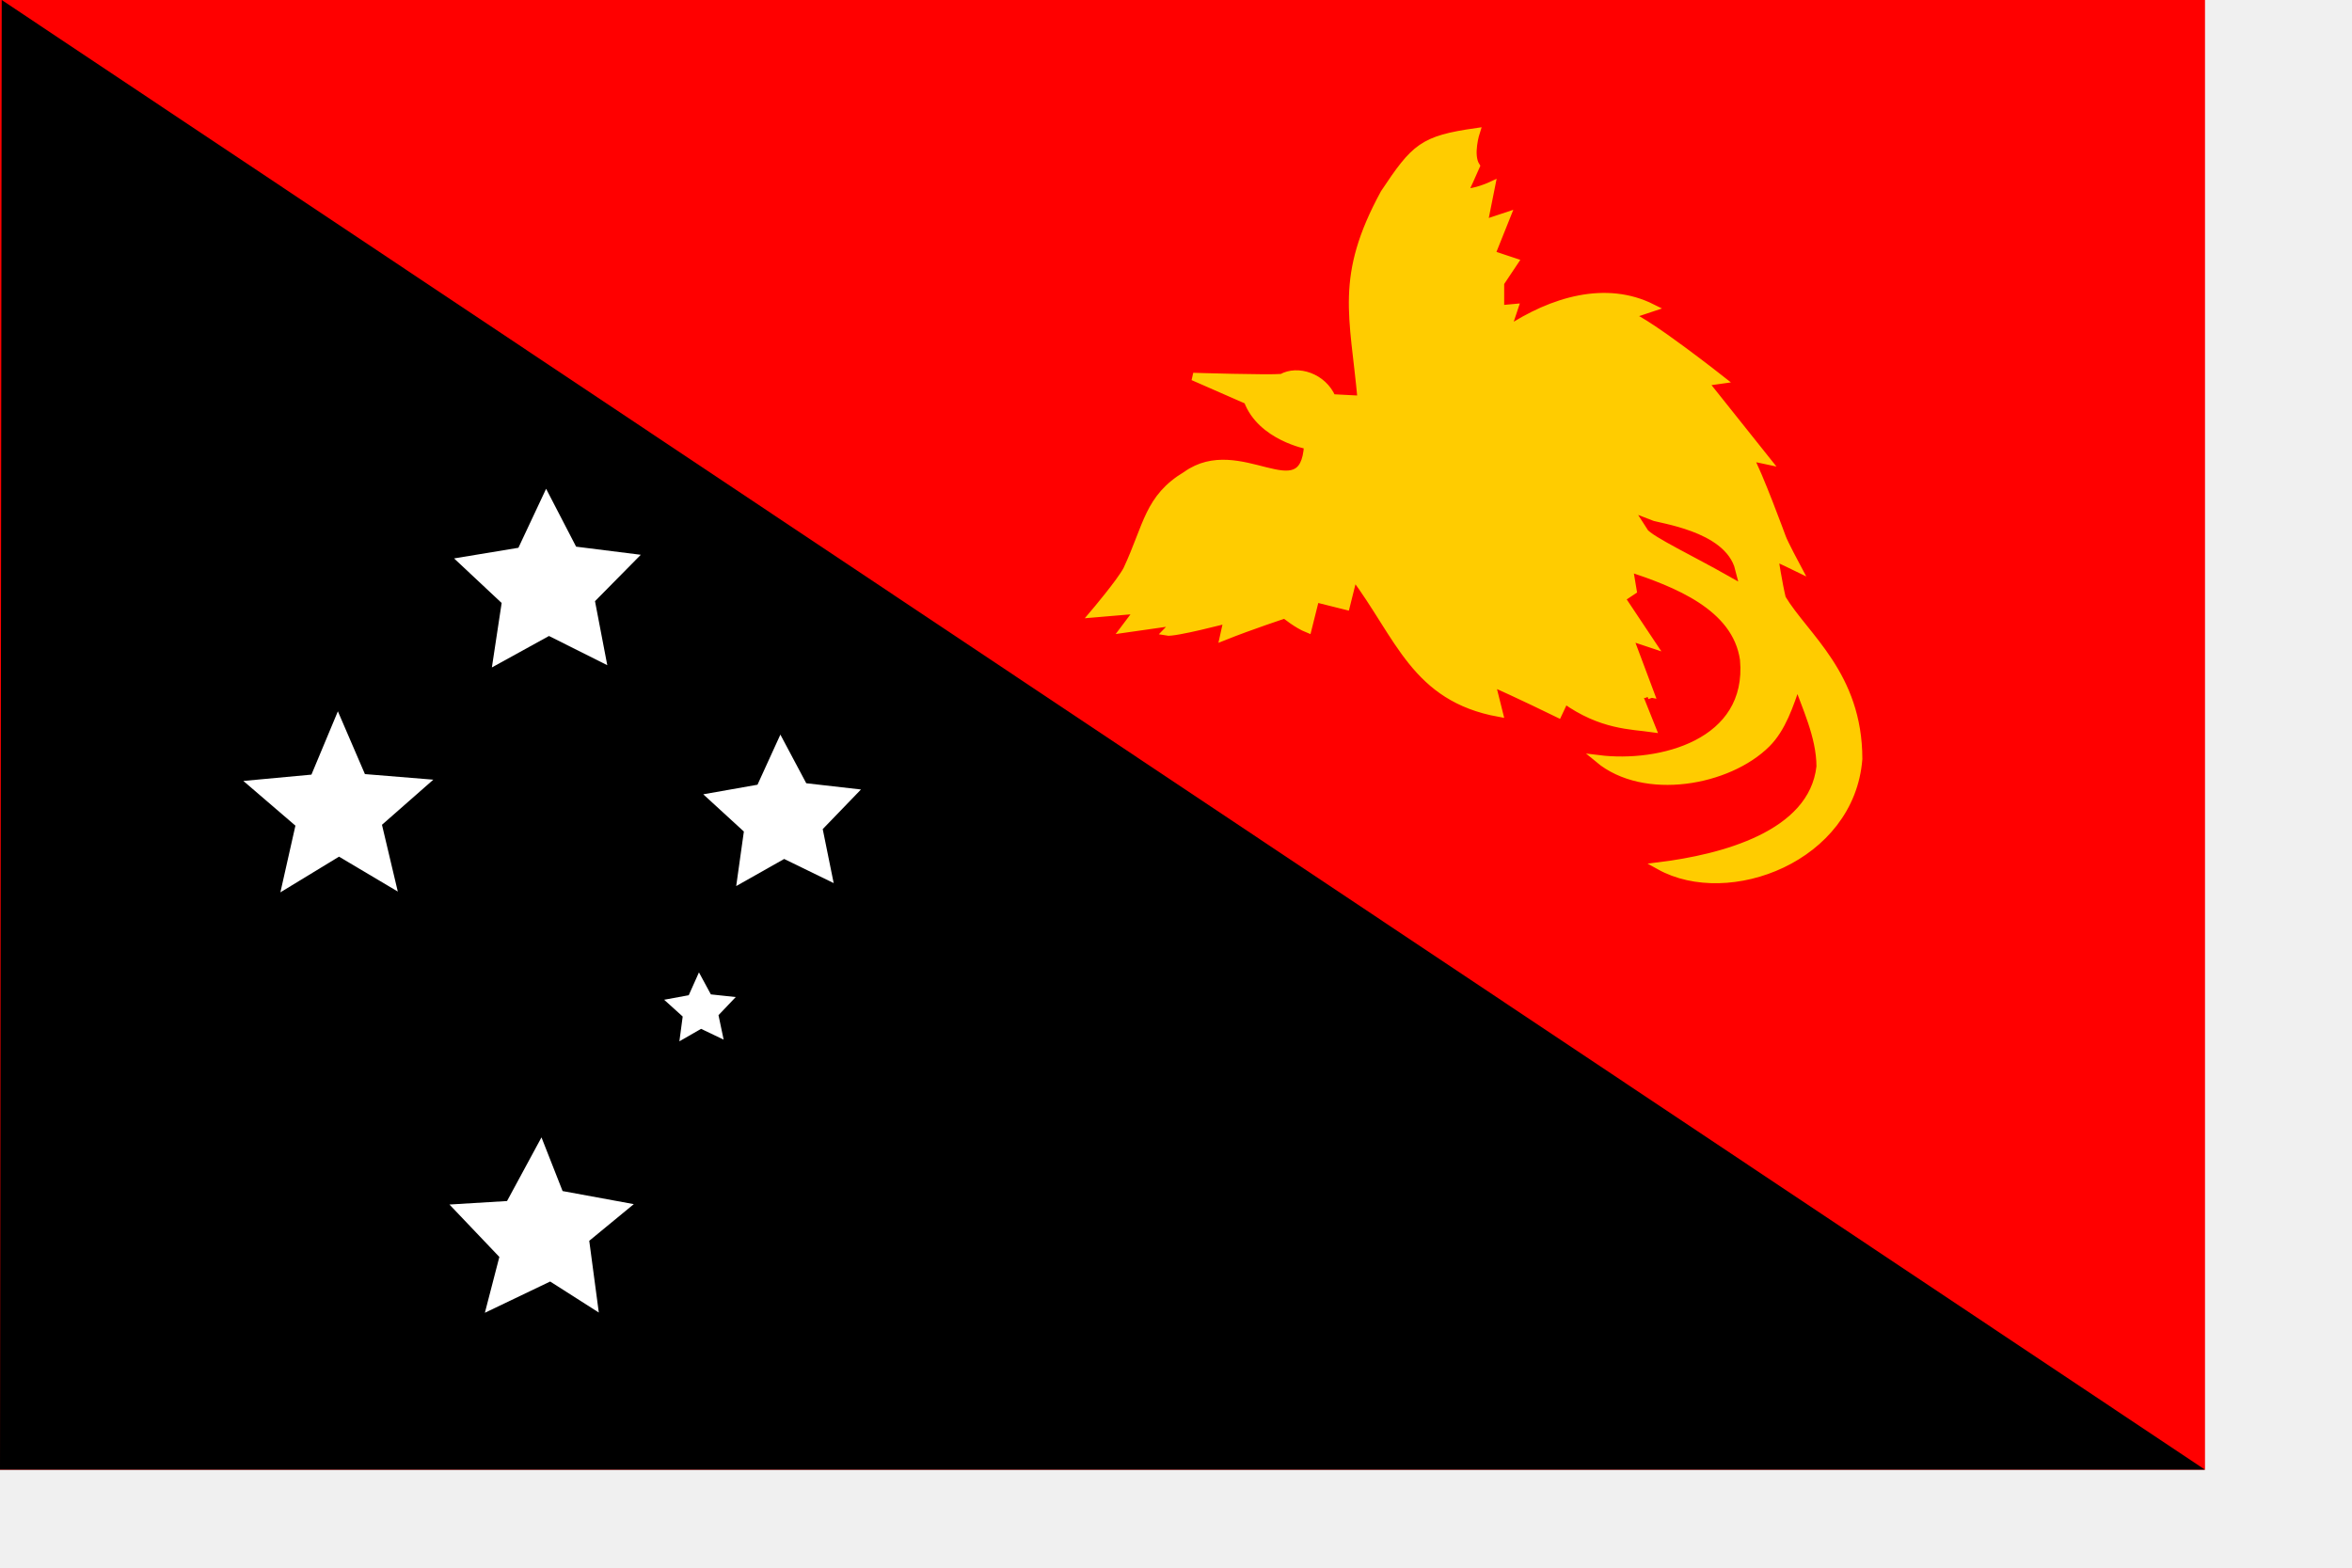
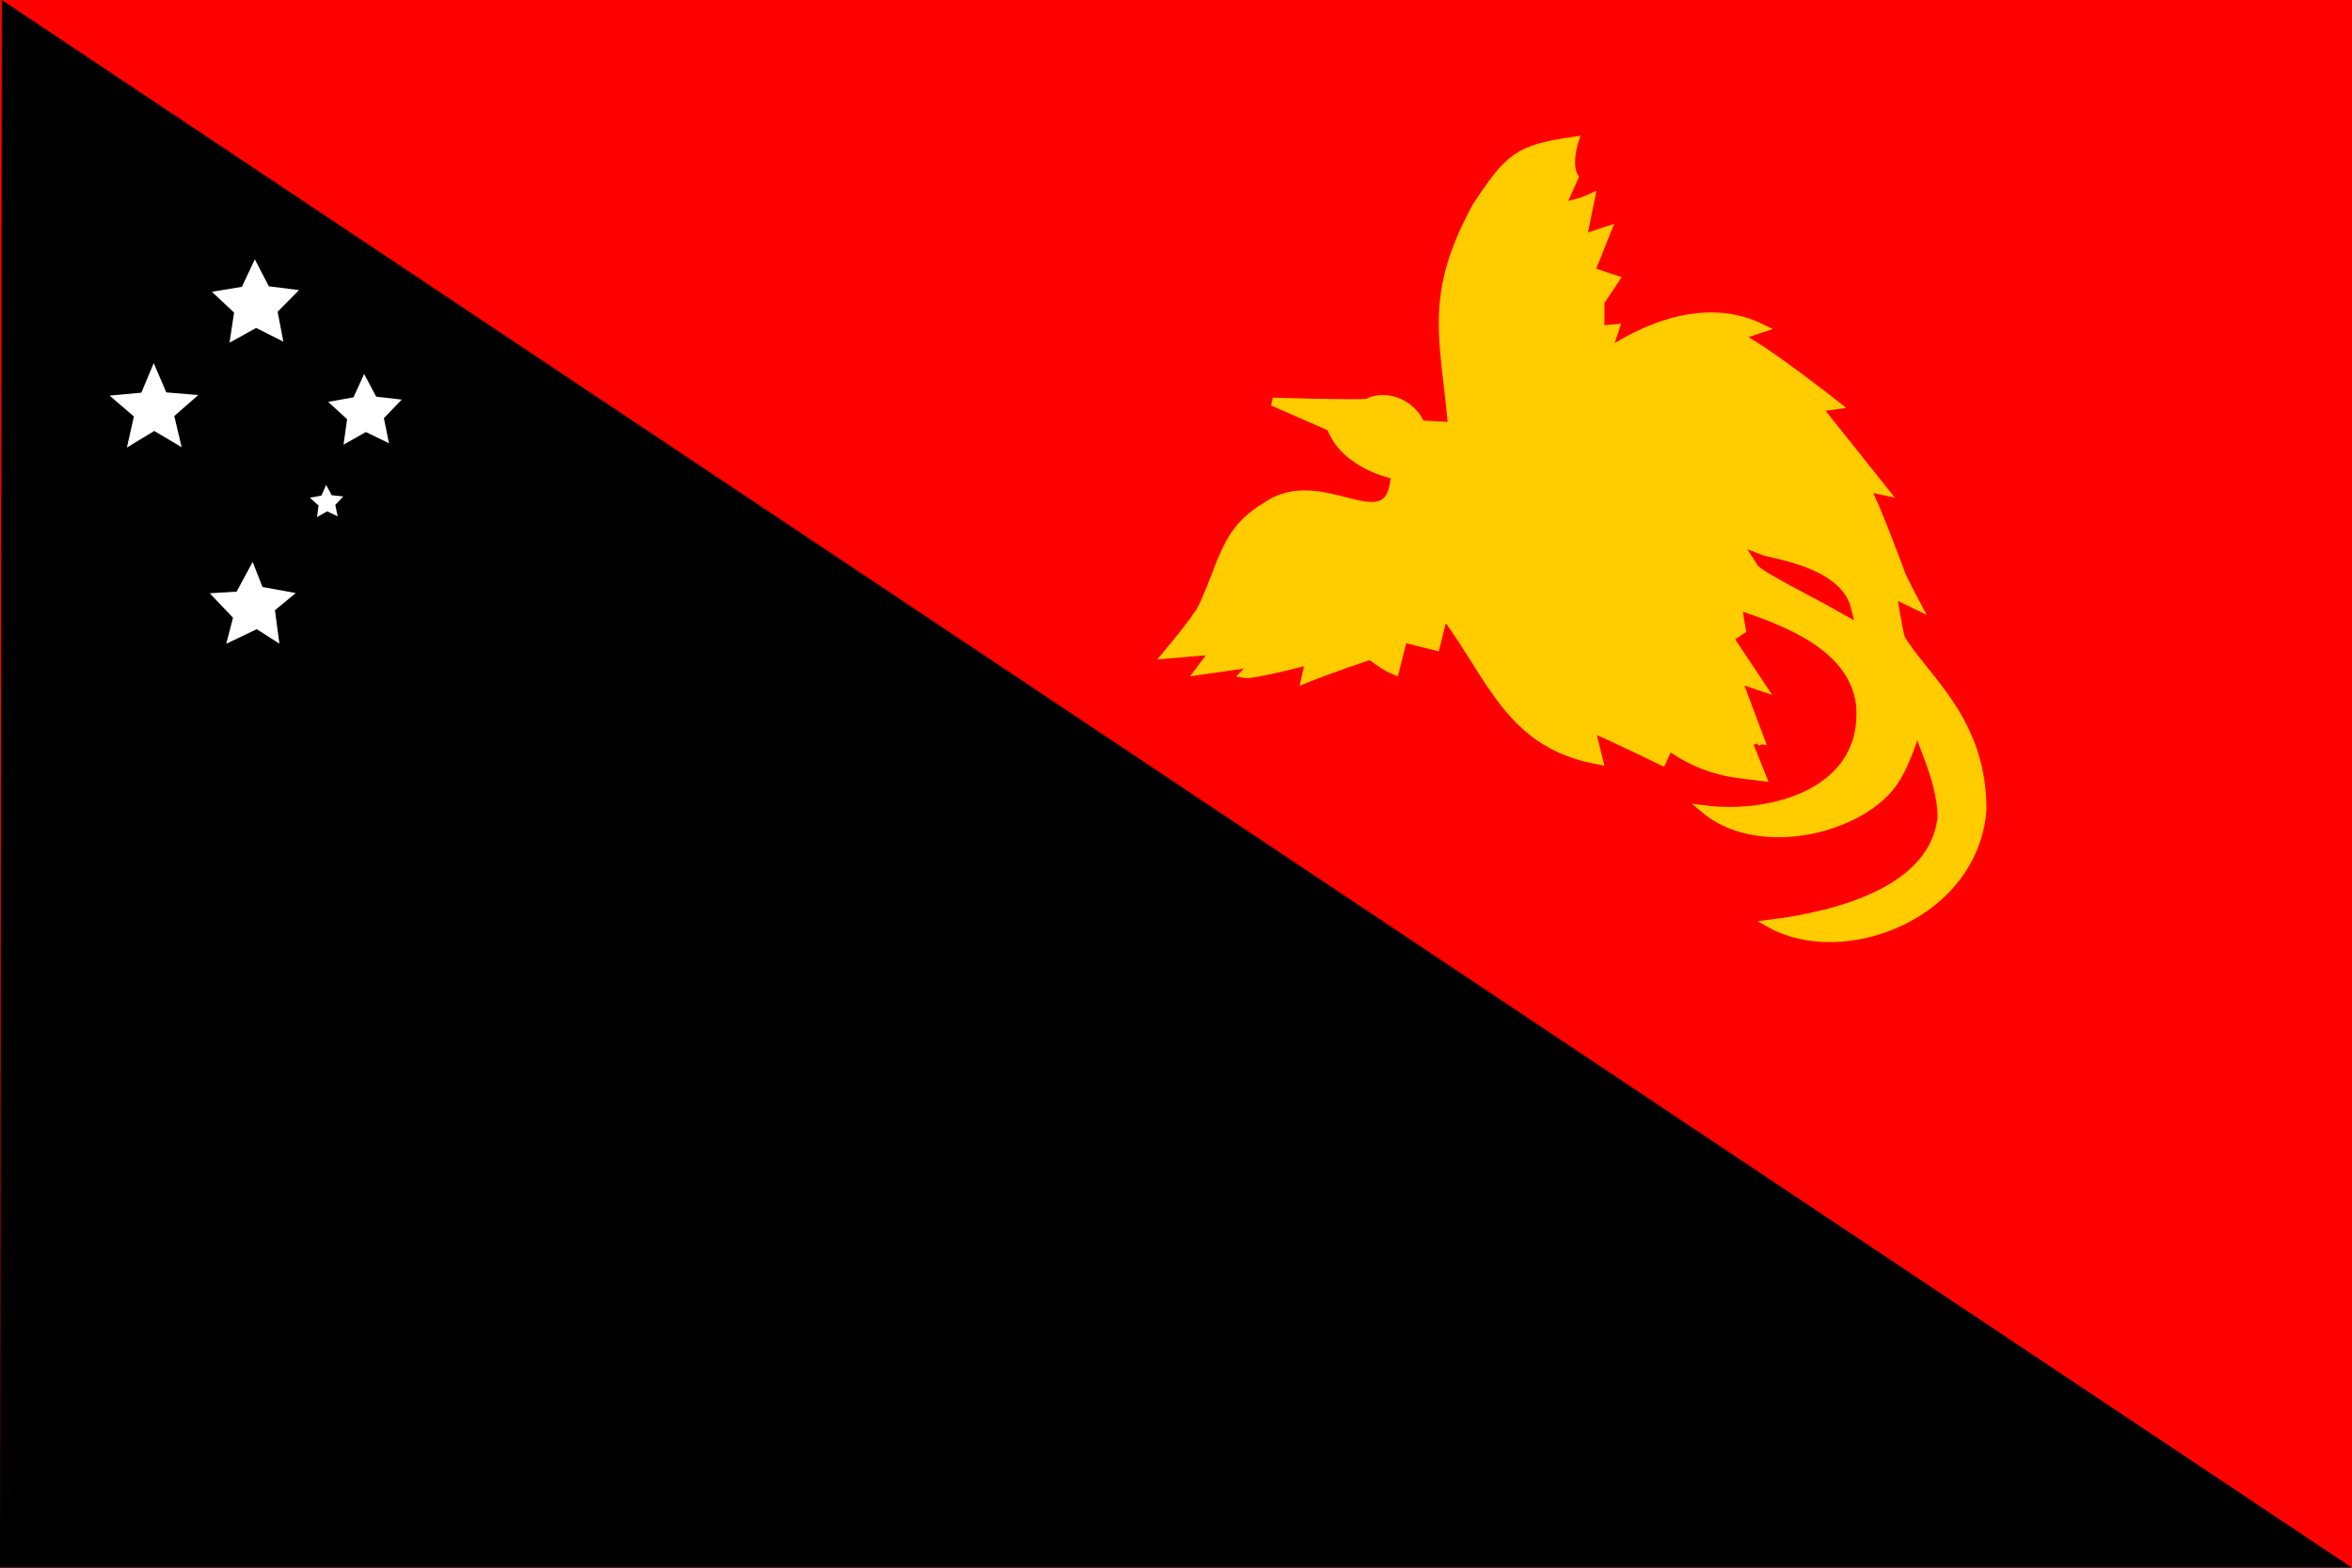
- <svg xmlns="http://www.w3.org/2000/svg" height="351.49pt" id="svg548" width="527.24pt">
+ <svg xmlns="http://www.w3.org/2000/svg" height="329.522pt" id="svg548" width="494.288pt" version="1.1">
  <defs id="defs550" />
-   <rect style="fill:#ff0000;fill-opacity:1;fill-rule:nonzero;stroke:none;stroke-width:8.383;stroke-linecap:butt;stroke-linejoin:round;stroke-miterlimit:4;stroke-dasharray:none;stroke-opacity:1" id="rect2055" width="659.05" height="439.362" x="0" y="0" />
-   <path style="font-size:12px;fill-rule:evenodd;stroke:none;stroke-width:1pt" id="path572" d="M 0.514,-9.6827742e-05 L 1.6262500e-10,439.362 L 659.05,439.362 L 0.514,-9.6827742e-05 z " />
-   <path style="font-size:12px;fill:#ffcc00;fill-opacity:1;stroke:#ffcc00;stroke-width:2.286;stroke-opacity:1" id="selection_to_path" d="M 406.903,119.442 C 406.903,119.442 398.125,118.985 398.125,118.985 C 395.427,112.63 387.808,110.245 383.122,112.92 C 378.87,113.286 356.611,112.585 356.611,112.585 C 356.611,112.585 372.888,119.717 372.888,119.717 C 376.911,130.598 390.901,133.158 390.901,133.158 C 389.66,153.217 370.599,130.57 354.598,141.999 C 343.168,148.857 343.033,157.048 336.856,170.279 C 334.947,173.957 326.894,183.45 326.894,183.45 C 326.894,183.45 340.335,182.307 340.335,182.307 C 340.335,182.307 336.038,188.022 336.038,188.022 C 336.038,188.022 352.04,185.736 352.04,185.736 C 352.04,185.736 349.891,187.53 348.611,188.89 C 350.981,189.354 366.898,185.164 366.898,185.164 C 366.898,185.164 365.755,190.308 365.755,190.308 C 373.916,187.039 384.043,183.724 384.043,183.724 C 384.043,183.724 387.632,186.719 390.901,188.022 C 390.901,188.022 393.187,178.878 393.187,178.878 C 393.187,178.878 402.331,181.164 402.331,181.164 C 402.331,181.164 404.617,172.02 404.617,172.02 C 418.333,190.308 422.905,208.595 448.05,213.167 C 448.05,213.167 445.764,204.023 445.764,204.023 C 452.759,207.018 465.744,213.373 465.744,213.373 C 465.744,213.373 467.71,209.19 467.71,209.19 C 478.614,217.008 487.666,216.87 493.77,217.739 C 493.77,217.739 489.221,206.355 489.198,206.309 C 489.495,206.424 493.747,208.618 493.77,208.595 C 493.77,208.595 486.912,190.308 486.912,190.308 C 486.912,190.308 493.77,192.593 493.77,192.593 C 493.77,192.593 484.626,178.878 484.626,178.878 C 484.626,178.878 488.055,176.592 488.055,176.592 C 488.055,176.592 486.912,169.734 486.912,169.734 C 500.628,174.306 518.915,181.164 521.201,197.165 C 523.487,222.311 496.056,229.169 477.768,226.883 C 491.484,238.313 516.629,233.741 528.059,222.311 C 532.631,217.739 534.917,210.881 537.203,204.023 C 539.489,210.881 544.061,220.025 544.061,229.169 C 541.775,249.743 514.343,256.601 496.056,258.887 C 516.629,270.317 553.205,256.601 555.491,226.883 C 555.491,201.737 539.489,190.308 532.631,178.878 C 531.603,174.717 530.345,166.579 530.345,166.579 C 531.232,166.841 537.203,169.757 537.203,169.757 C 537.203,169.757 533.157,162.19 532.631,160.59 C 532.631,160.59 525.499,141.159 522.916,136.862 C 523.341,136.621 528.059,137.662 528.059,137.662 C 528.059,137.662 509.337,114.185 509.337,114.185 C 509.337,114.185 513.854,113.774 514.641,113.636 C 514.641,113.636 492.878,96.468 486.912,94.297 C 486.912,94.297 493.77,92.011 493.77,92.011 C 480.054,85.153 464.052,89.725 450.336,98.869 C 450.336,98.869 452.622,92.011 452.622,92.011 C 452.622,92.011 448.439,92.399 448.439,92.399 C 448.439,92.399 448.439,84.559 448.439,84.559 C 448.439,84.559 452.622,78.295 452.622,78.295 C 452.622,78.295 445.764,76.009 445.764,76.009 C 445.764,76.009 450.336,64.579 450.336,64.579 C 450.336,64.579 443.478,66.865 443.478,66.865 C 443.478,66.865 445.764,55.435 445.764,55.435 C 445.764,55.435 440.644,57.813 437.535,57.47 C 437.649,57.721 441.17,49.652 441.17,49.652 C 438.989,46.246 441.192,39.433 441.192,39.433 C 425.191,41.719 422.905,44.005 413.761,57.721 C 400.045,82.867 404.617,94.297 406.903,119.442 z " />
-   <path style="font-size:12px;fill:#ff0000;fill-opacity:1;fill-rule:evenodd;stroke:#ff0000;stroke-width:2.286pt;stroke-linecap:butt;stroke-linejoin:miter;stroke-opacity:1" id="path566" d="M 493.271,157.019 C 494.462,158.984 507.438,165.234 517.201,170.771 C 514.581,160.234 495.532,157.912 493.271,157.019 z " />
-   <polygon d="M 78.294,180.397 L 70.97,175.055 L 63.397,180.428 L 66.215,171.812 L 58.764,166.27 L 67.83,166.287 L 70.798,157.489 L 73.583,166.116 L 82.868,166.22 L 75.524,171.535 L 78.294,180.397 z " style="font-size:12px;fill:#ffffff;fill-opacity:1;fill-rule:evenodd;stroke-width:1pt" points="78.294,180.397 71.934,176.34 63.397,180.428 65.29,173.126 58.764,166.27 66.295,165.814 70.798,157.489 73.558,164.51 82.868,166.22 77.044,171.015 78.294,180.397 " id="polygon567" transform="matrix(2.285971,0,0,2.285971,0,-20.00002)" />
-   <polygon d="M 94.617,144.708 L 91.666,142.654 L 88.83,144.926 L 89.873,141.485 L 86.835,139.491 L 90.43,139.419 L 91.388,135.913 L 92.567,139.31 L 96.197,139.138 L 93.332,141.309 L 94.617,144.708 z " style="font-size:12px;fill:#ffffff;fill-opacity:1;fill-rule:evenodd;stroke-width:1pt" points="94.617,144.708 91.666,143.296 88.83,144.926 89.261,141.684 86.835,139.491 90.052,138.899 91.388,135.913 92.945,138.79 96.198,139.138 93.943,141.508 94.617,144.708 " id="polygon568" transform="matrix(2.285971,0,0,2.285971,0,-20.00002)" />
-   <polygon d="M 109.003,124.236 L 102.528,119.795 L 96.258,124.625 L 98.481,117.095 L 91.95,112.624 L 99.799,112.411 L 102.033,104.818 L 104.66,112.217 L 112.572,111.995 L 106.347,116.78 L 109.003,124.236 z " style="font-size:12px;fill:#ffffff;fill-opacity:1;fill-rule:evenodd;stroke-width:1pt" points="109.003,124.236 102.528,121.08 96.258,124.625 97.259,117.492 91.95,112.624 99.043,111.371 102.033,104.818 105.416,111.177 112.572,111.995 107.57,117.177 109.003,124.236 " id="polygon569" transform="matrix(2.285971,0,0,2.285971,0,-20.00002)" />
-   <polygon d="M 79.401,95.74 L 71.779,90.315 L 64.313,96.034 L 67.118,87.11 L 59.37,81.776 L 68.725,81.685 L 71.404,72.669 L 74.381,81.538 L 83.783,81.3 L 76.268,86.872 L 79.401,95.74 z " style="font-size:12px;fill:#ffffff;fill-opacity:1;fill-rule:evenodd;stroke-width:1pt" points="79.401,95.74 71.779,91.921 64.313,96.034 65.59,87.606 59.37,81.776 67.781,80.386 71.404,72.669 75.325,80.239 83.783,81.3 77.796,87.368 79.401,95.74 " id="polygon570" transform="matrix(2.285971,0,0,2.285971,0,-20.00002)" />
-   <polygon d="M 50.905,125.343 L 43.219,119.494 L 35.554,125.445 L 38.741,116.328 L 30.712,110.878 L 40.368,111.091 L 43.071,101.771 L 45.852,111.021 L 55.551,110.711 L 47.613,116.214 L 50.905,125.343 z " transform="matrix(2.285971,0,0,2.285971,2.529713,-20.00005)" style="font-size:12px;fill:#ffffff;fill-opacity:1;fill-rule:evenodd;stroke-width:1pt" points="50.905,125.343 43.219,120.779 35.554,125.445 37.519,116.725 30.712,110.878 39.613,110.051 43.071,101.771 46.607,109.981 55.551,110.711 48.836,116.611 50.905,125.343 " id="polygon571" />
+   <rect style="fill:#ff0000;fill-opacity:1;fill-rule:nonzero;stroke:none;stroke-width:8.383;stroke-linecap:butt;stroke-linejoin:round;stroke-miterlimit:4;stroke-dasharray:none;stroke-opacity:1" id="rect2055" width="659.05" height="439.362" x="0" y="9.6827745e-05" />
+   <path style="font-size:12px;fill-rule:evenodd;stroke:none;stroke-width:1pt" id="path572" d="M 0.514,0 0,439.363 h 659.05 z" />
+   <path style="font-size:12px;fill:#ffcc00;fill-opacity:1;stroke:#ffcc00;stroke-width:2.286;stroke-opacity:1" id="selection_to_path" d="m 406.903,119.443 c 0,0 -8.778,-0.457 -8.778,-0.457 -2.697,-6.355 -10.317,-8.74 -15.003,-6.065 -4.252,0.366 -26.51,-0.335 -26.51,-0.335 0,0 16.276,7.132 16.276,7.132 4.023,10.881 18.013,13.441 18.013,13.441 -1.241,20.059 -20.302,-2.589 -36.303,8.841 -11.43,6.858 -11.565,15.048 -17.741,28.279 -1.909,3.679 -9.962,13.171 -9.962,13.171 0,0 13.442,-1.143 13.442,-1.143 0,0 -4.298,5.715 -4.298,5.715 0,0 16.002,-2.286 16.002,-2.286 0,0 -2.149,1.794 -3.429,3.155 2.371,0.464 18.288,-3.726 18.288,-3.726 0,0 -1.143,5.143 -1.143,5.143 8.161,-3.269 18.288,-6.584 18.288,-6.584 0,0 3.589,2.995 6.858,4.298 0,0 2.286,-9.144 2.286,-9.144 0,0 9.144,2.286 9.144,2.286 0,0 2.286,-9.144 2.286,-9.144 13.716,18.288 18.288,36.576 43.433,41.147 0,0 -2.286,-9.144 -2.286,-9.144 6.995,2.995 19.979,9.35 19.979,9.35 0,0 1.966,-4.183 1.966,-4.183 10.904,7.818 19.957,7.681 26.06,8.55 0,0 -4.549,-11.384 -4.572,-11.43 0.297,0.114 4.549,2.309 4.572,2.286 0,0 -6.858,-18.288 -6.858,-18.288 0,0 6.858,2.286 6.858,2.286 0,0 -9.144,-13.716 -9.144,-13.716 0,0 3.429,-2.286 3.429,-2.286 0,0 -1.143,-6.858 -1.143,-6.858 13.716,4.572 32.004,11.43 34.29,27.432 2.286,25.146 -25.146,32.004 -43.433,29.718 13.716,11.43 38.862,6.858 50.291,-4.572 4.572,-4.572 6.858,-11.43 9.144,-18.288 2.286,6.858 6.858,16.002 6.858,25.146 -2.286,20.574 -29.718,27.432 -48.005,29.718 20.574,11.43 57.149,-2.286 59.435,-32.004 0,-25.146 -16.002,-36.576 -22.86,-48.005 -1.029,-4.16 -2.286,-12.299 -2.286,-12.299 0.887,0.262 6.858,3.178 6.858,3.178 0,0 -4.046,-7.567 -4.572,-9.167 0,0 -7.132,-19.431 -9.715,-23.728 0.425,-0.24 5.143,0.8 5.143,0.8 0,0 -18.722,-23.477 -18.722,-23.477 0,0 4.517,-0.411 5.303,-0.549 0,0 -21.762,-17.168 -27.729,-19.339 0,0 6.858,-2.286 6.858,-2.286 -13.716,-6.858 -29.718,-2.286 -43.433,6.858 0,0 2.286,-6.858 2.286,-6.858 0,0 -4.183,0.389 -4.183,0.389 0,0 0,-7.841 0,-7.841 0,0 4.183,-6.264 4.183,-6.264 0,0 -6.858,-2.286 -6.858,-2.286 0,0 4.572,-11.43 4.572,-11.43 0,0 -6.858,2.286 -6.858,2.286 0,0 2.286,-11.43 2.286,-11.43 0,0 -5.121,2.377 -8.229,2.035 0.114,0.251 3.635,-7.818 3.635,-7.818 -2.181,-3.406 0.023,-10.218 0.023,-10.218 -16.002,2.286 -18.288,4.572 -27.432,18.288 -13.716,25.146 -9.144,36.576 -6.858,61.721 z" />
+   <path style="font-size:12px;fill:#ff0000;fill-opacity:1;fill-rule:evenodd;stroke:#ff0000;stroke-width:2.286pt;stroke-linecap:butt;stroke-linejoin:miter;stroke-opacity:1" id="path566" d="m 493.271,157.019 c 1.191,1.965 14.166,8.215 23.93,13.751 -2.62,-10.537 -21.669,-12.859 -23.93,-13.751 z" />
+   <polygon d="m 178.978,392.383 -16.743,-12.213 -17.311,12.284 6.441,-19.697 -17.032,-12.668 20.723,0.039 6.785,-20.113 6.367,19.721 21.225,0.238 -16.789,12.149 z" style="font-size:12px;fill:#ffffff;fill-opacity:1;fill-rule:evenodd;stroke-width:2.286pt" points="78.294,180.397 71.934,176.34 63.397,180.428 65.29,173.126 58.764,166.27 66.295,165.814 70.798,157.489 73.558,164.51 82.868,166.22 77.044,171.015 78.294,180.397 " id="polygon567" />
+   <polygon d="m 216.291,310.8 -6.745,-4.697 -6.483,5.195 2.383,-7.866 -6.944,-4.56 8.217,-0.165 2.191,-8.014 2.696,7.764 8.298,-0.393 -6.551,4.963 z" style="font-size:12px;fill:#ffffff;fill-opacity:1;fill-rule:evenodd;stroke-width:2.286pt" points="94.617,144.708 91.666,143.296 88.83,144.926 89.261,141.684 86.835,139.491 90.052,138.899 91.388,135.913 92.945,138.79 96.198,139.138 93.943,141.508 94.617,144.708 " id="polygon568" />
+   <polygon d="m 249.177,264 -14.8,-10.152 -14.333,11.04 5.082,-17.213 -14.929,-10.22 17.941,-0.486 5.107,-17.357 6.007,16.913 18.085,-0.507 -14.229,10.939 z" style="font-size:12px;fill:#ffffff;fill-opacity:1;fill-rule:evenodd;stroke-width:2.286pt" points="109.003,124.236 102.528,121.08 96.258,124.625 97.259,117.492 91.95,112.624 99.043,111.371 102.033,104.818 105.416,111.177 112.572,111.995 107.57,117.177 109.003,124.236 " id="polygon569" />
+   <polygon d="m 181.507,198.859 -17.422,-12.403 -17.069,13.075 6.412,-20.402 -17.71,-12.193 21.385,-0.207 6.123,-20.61 6.805,20.274 21.494,-0.545 -17.179,12.737 z" style="font-size:12px;fill:#ffffff;fill-opacity:1;fill-rule:evenodd;stroke-width:2.286pt" points="79.401,95.74 71.779,91.921 64.313,96.034 65.59,87.606 59.37,81.776 67.781,80.386 71.404,72.669 75.325,80.239 83.783,81.3 77.796,87.368 79.401,95.74 " id="polygon570" />
+   <polygon d="m 118.897,266.529 -17.571,-13.37 -17.521,13.605 7.285,-20.842 -18.353,-12.46 22.073,0.488 6.178,-21.305 6.357,21.144 22.172,-0.708 -18.145,12.579 z" style="font-size:12px;fill:#ffffff;fill-opacity:1;fill-rule:evenodd;stroke-width:2.286pt" points="50.905,125.343 43.219,120.779 35.554,125.445 37.519,116.725 30.712,110.878 39.613,110.051 43.071,101.771 46.607,109.981 55.551,110.711 48.836,116.611 50.905,125.343 " id="polygon571" />
</svg>
